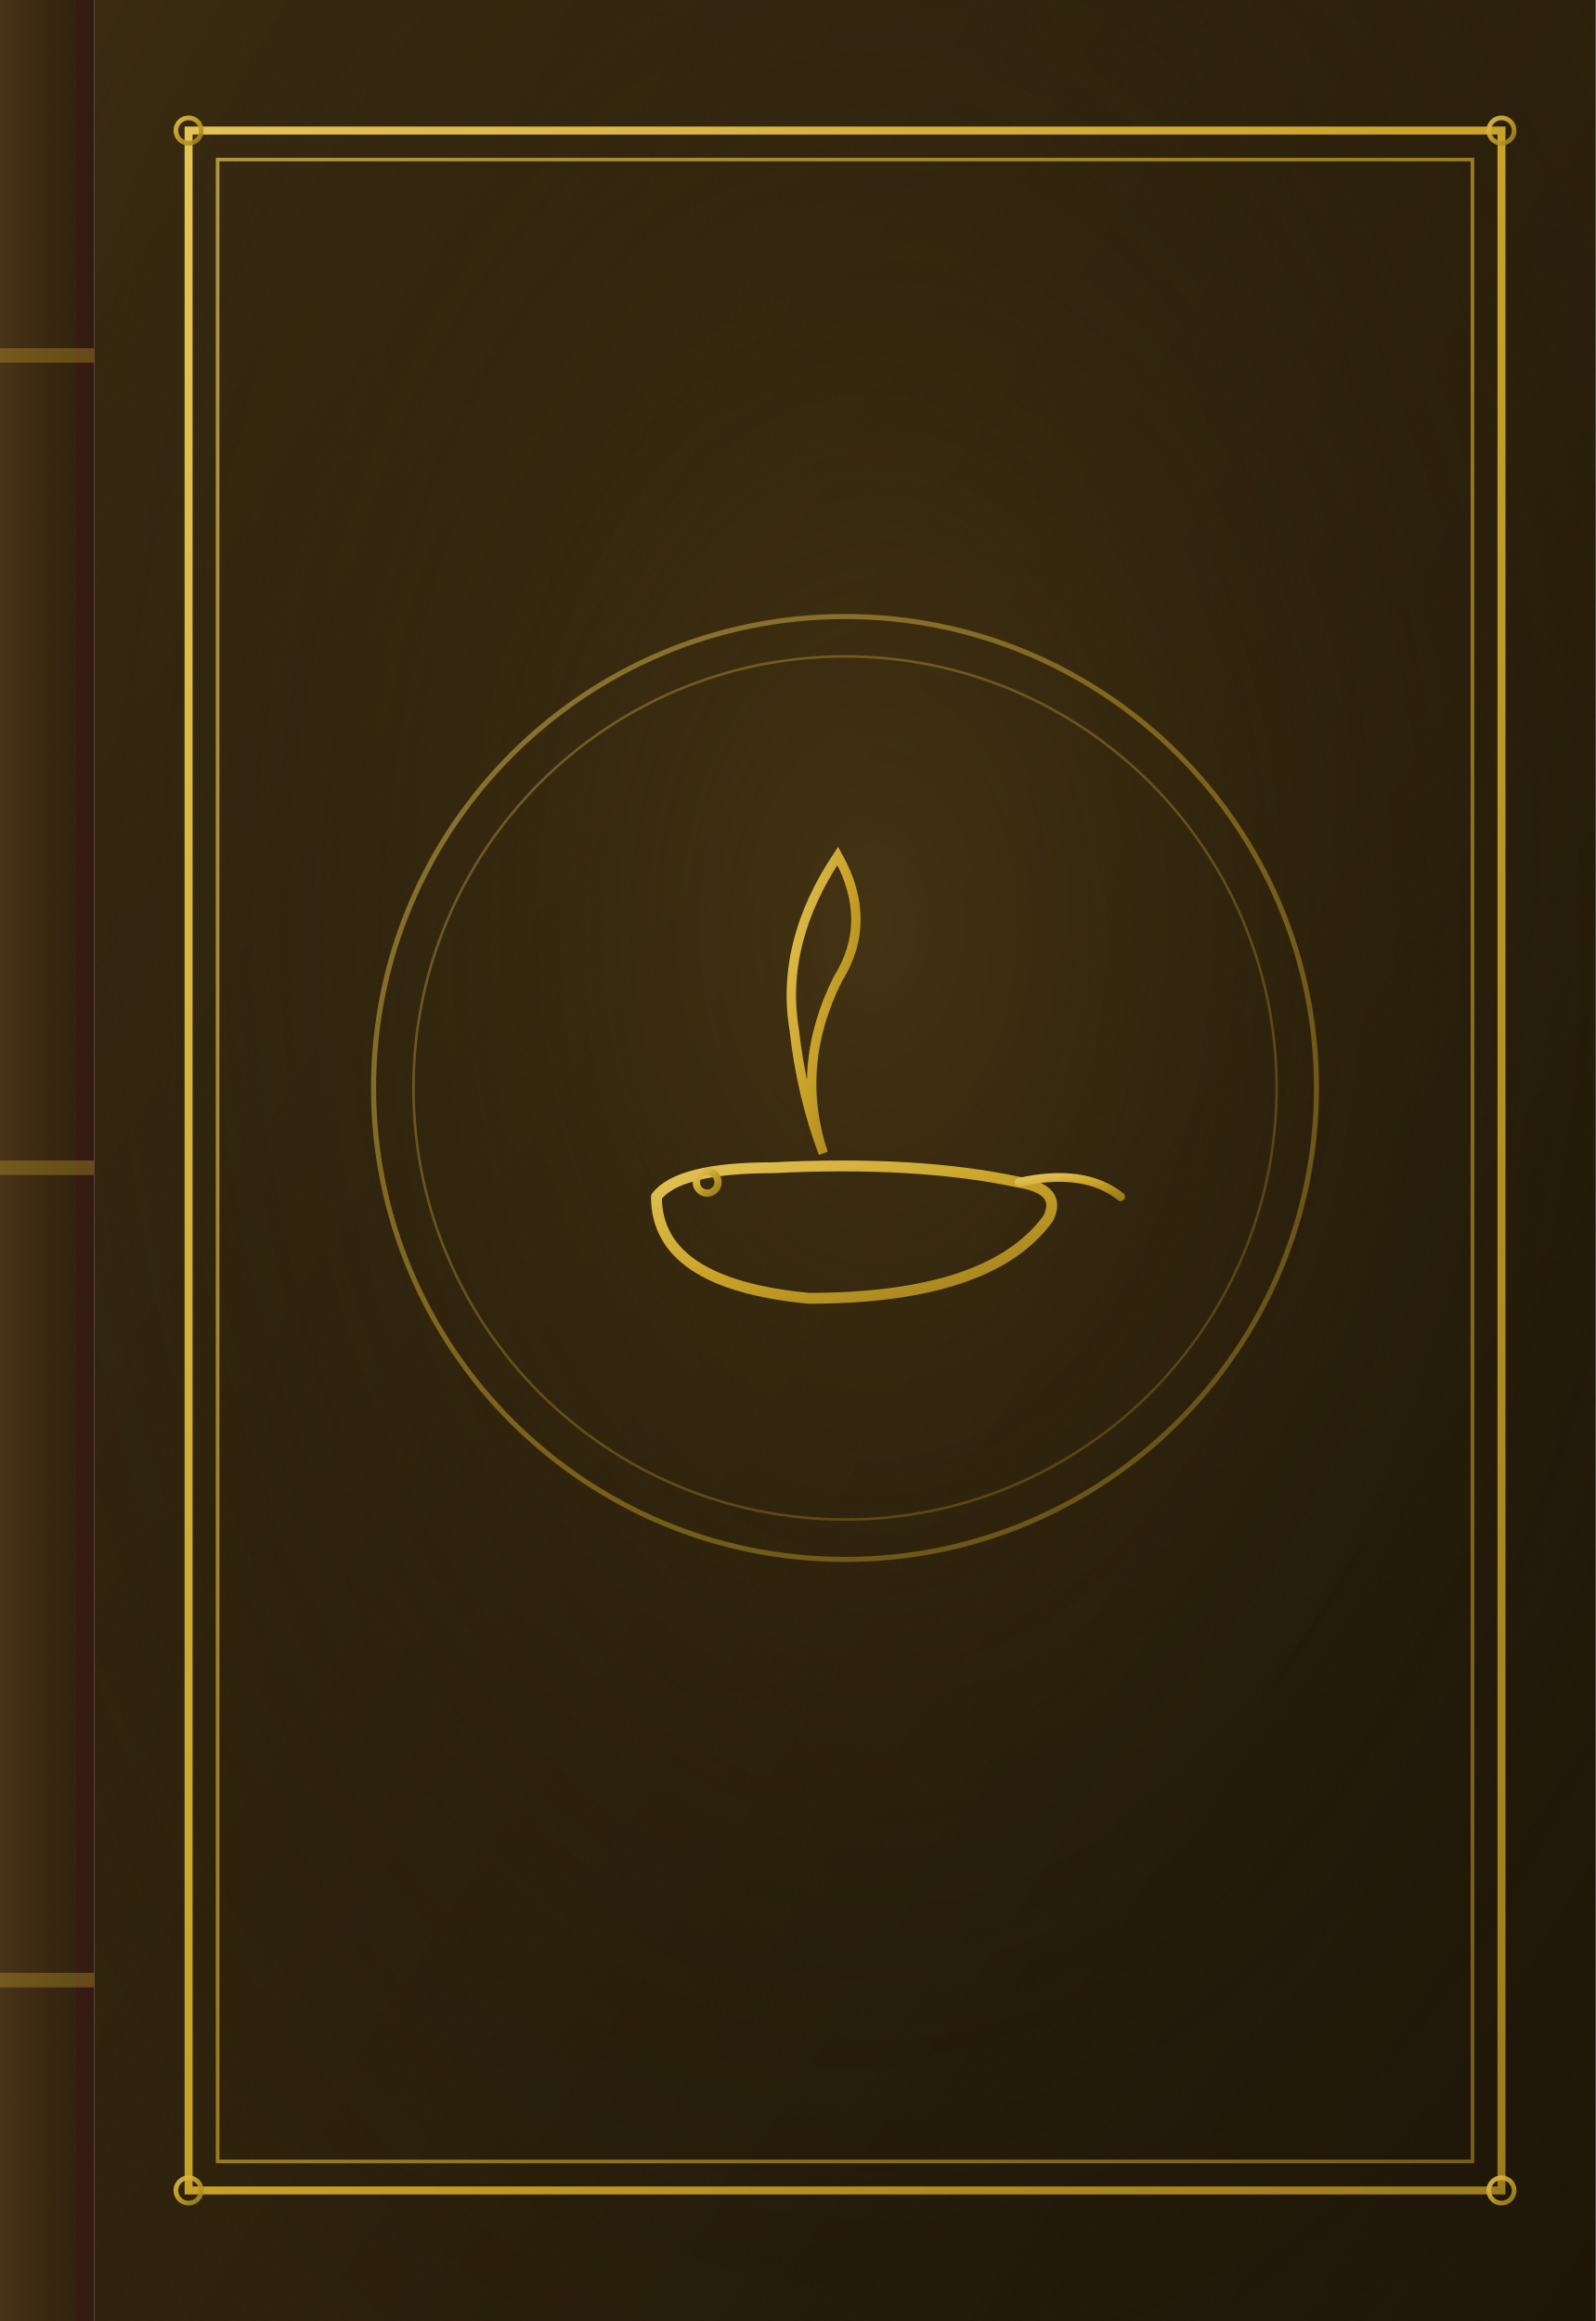
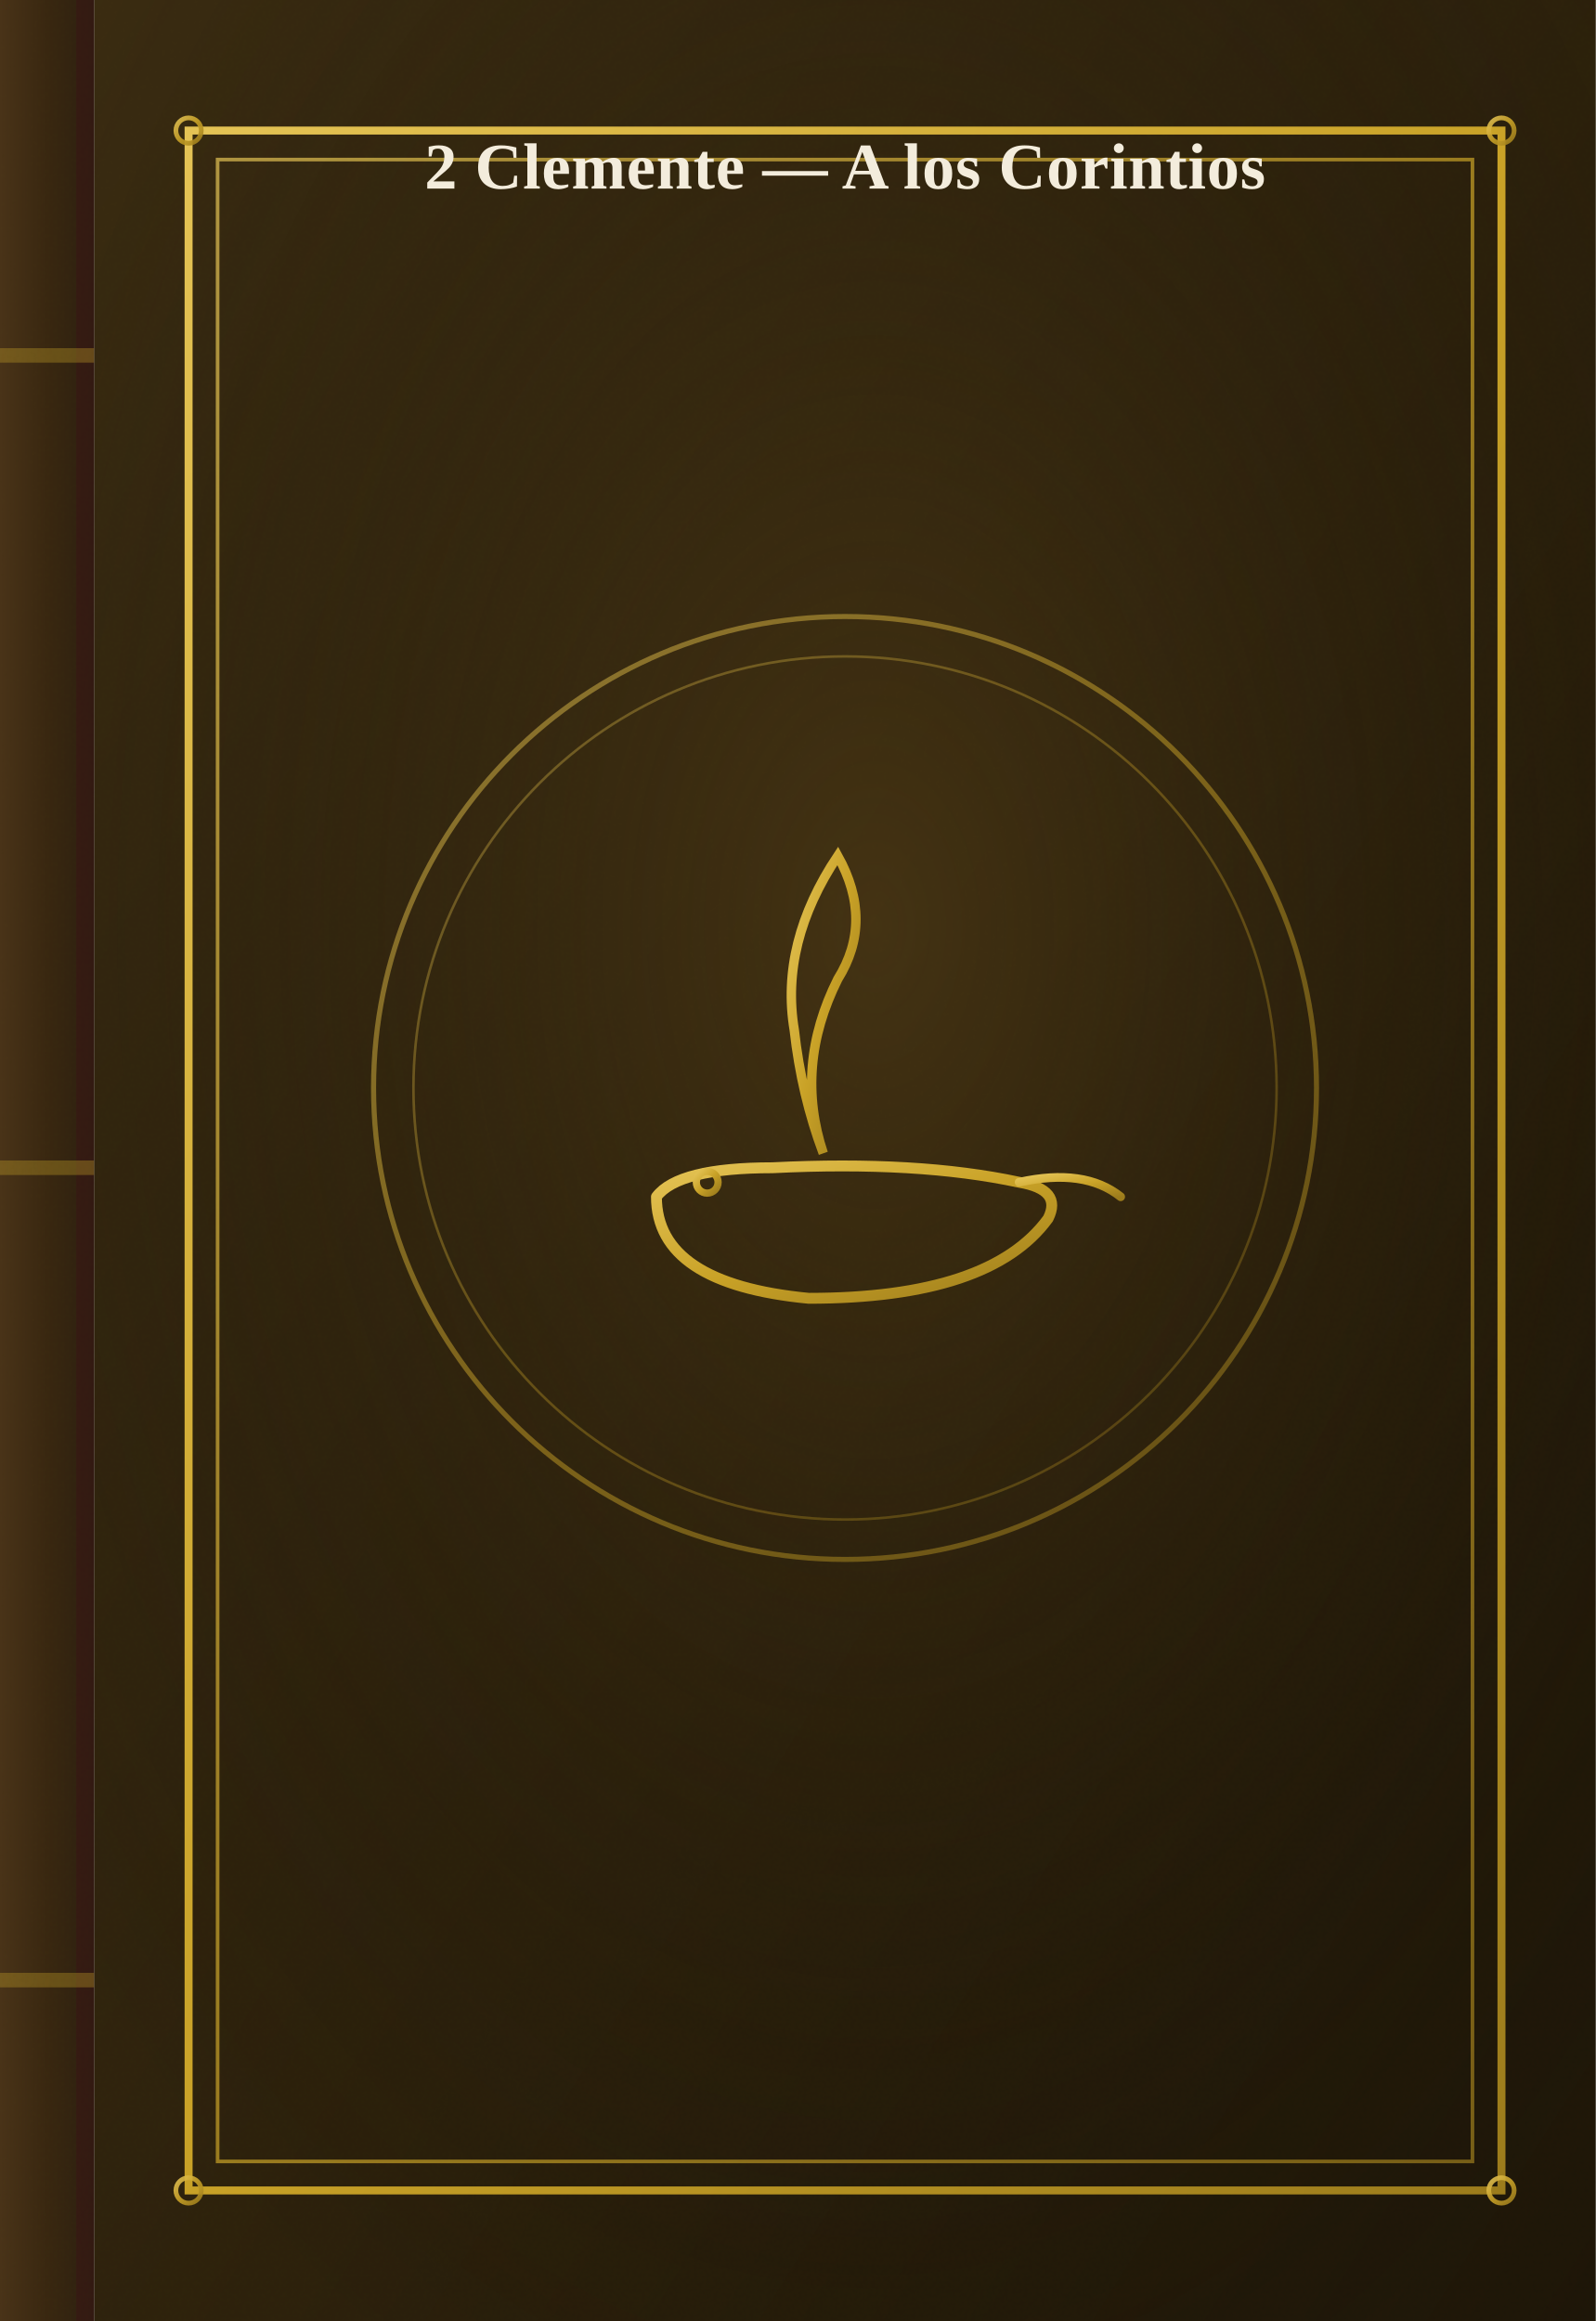
<svg xmlns="http://www.w3.org/2000/svg" width="440" height="640" viewBox="0 0 440 640">
  <defs>
    <linearGradient id="coverGrad" x1="0%" y1="0%" x2="100%" y2="100%">
      <stop offset="0%" stop-color="#3D2E12" />
      <stop offset="55%" stop-color="#2E220C" />
      <stop offset="100%" stop-color="#1E1608" />
    </linearGradient>
    <radialGradient id="vignette" cx="52%" cy="40%" r="70%">
      <stop offset="0%" stop-color="#5A4419" stop-opacity="0.5" />
      <stop offset="100%" stop-color="#000000" stop-opacity="0" />
    </radialGradient>
    <linearGradient id="spineGrad" x1="0%" y1="0%" x2="100%" y2="0%">
      <stop offset="0%" stop-color="#4A3418" />
      <stop offset="50%" stop-color="#3A2810" />
      <stop offset="100%" stop-color="#2E2110" />
    </linearGradient>
    <linearGradient id="goldLine" x1="0%" y1="0%" x2="100%" y2="100%">
      <stop offset="0%" stop-color="#E4C355" />
      <stop offset="50%" stop-color="#C9A227" />
      <stop offset="100%" stop-color="#9C7C1C" />
    </linearGradient>
    <filter id="softGrain">
      <feTurbulence type="fractalNoise" baseFrequency="0.9" numOctaves="2" result="noise" />
      <feColorMatrix in="noise" type="matrix" values="0 0 0 0 0  0 0 0 0 0  0 0 0 0 0  0 0 0 0.03 0" />
    </filter>
  </defs>
  <rect x="0" y="0" width="26" height="640" fill="url(#spineGrad)" />
  <rect x="21" y="0" width="5" height="640" fill="#3A1414" opacity="0.5" />
  <rect x="0" y="96" width="26" height="4" fill="#C9A227" opacity="0.35" />
  <rect x="0" y="320" width="26" height="4" fill="#C9A227" opacity="0.35" />
  <rect x="0" y="544" width="26" height="4" fill="#C9A227" opacity="0.35" />
  <rect x="26" y="0" width="414" height="640" fill="url(#coverGrad)" />
  <rect x="26" y="0" width="414" height="640" fill="url(#vignette)" />
  <rect x="26" y="0" width="414" height="640" filter="url(#softGrain)" />
  <rect x="52" y="36" width="362" height="568" fill="none" stroke="url(#goldLine)" stroke-width="2.2" />
  <rect x="60" y="44" width="346" height="552" fill="none" stroke="url(#goldLine)" stroke-width="1" opacity="0.7" />
  <g stroke="url(#goldLine)" stroke-width="1.3" fill="none" opacity="0.9">
    <circle cx="52" cy="36" r="3.5" />
    <circle cx="414" cy="36" r="3.5" />
    <circle cx="52" cy="604" r="3.5" />
    <circle cx="414" cy="604" r="3.5" />
  </g>
+   <text x="233" y="52" text-anchor="middle" fill="#F3ECDC" font-family="Georgia, 'Times New Roman', serif" font-size="18" font-weight="700" letter-spacing="0.2">
+     <tspan x="233" dy="0">2 Clemente — A los Corintios</tspan>
+   </text>
+   <line x1="80" y1="68" x2="386" y2="68" stroke="url(#goldLine)" stroke-width="0.8" opacity="0.45" />
  <g transform="translate(233,300)">
    <circle r="130" fill="none" stroke="url(#goldLine)" stroke-width="1.4" opacity="0.5" />
    <circle r="119" fill="none" stroke="url(#goldLine)" stroke-width="0.7" opacity="0.35" />
    <g stroke="url(#goldLine)" fill="none" stroke-linecap="round" stroke-linejoin="round">
      <path d="M -52,30 Q -52,54 -10,58 Q 40,58 56,36 Q 60,28 48,26 Q 20,20 -20,22 Q -46,22 -52,30 Z" stroke-width="3" />
      <path d="M 48,26 Q 66,22 76,30" stroke-width="2.4" />
      <circle cx="-38" cy="26" r="3" fill="none" stroke-width="2" />
    </g>
    <g stroke="url(#goldLine)" fill="none" stroke-linecap="round">
      <path d="M -6,18 Q -14,-6 -2,-30 Q 8,-46 -2,-64 Q -18,-40 -14,-16 Q -12,2 -6,18 Z" stroke-width="2.6" />
    </g>
  </g>
  <line x1="120" y1="500" x2="346" y2="500" stroke="url(#goldLine)" stroke-width="1" opacity="0.4" />
</svg>
